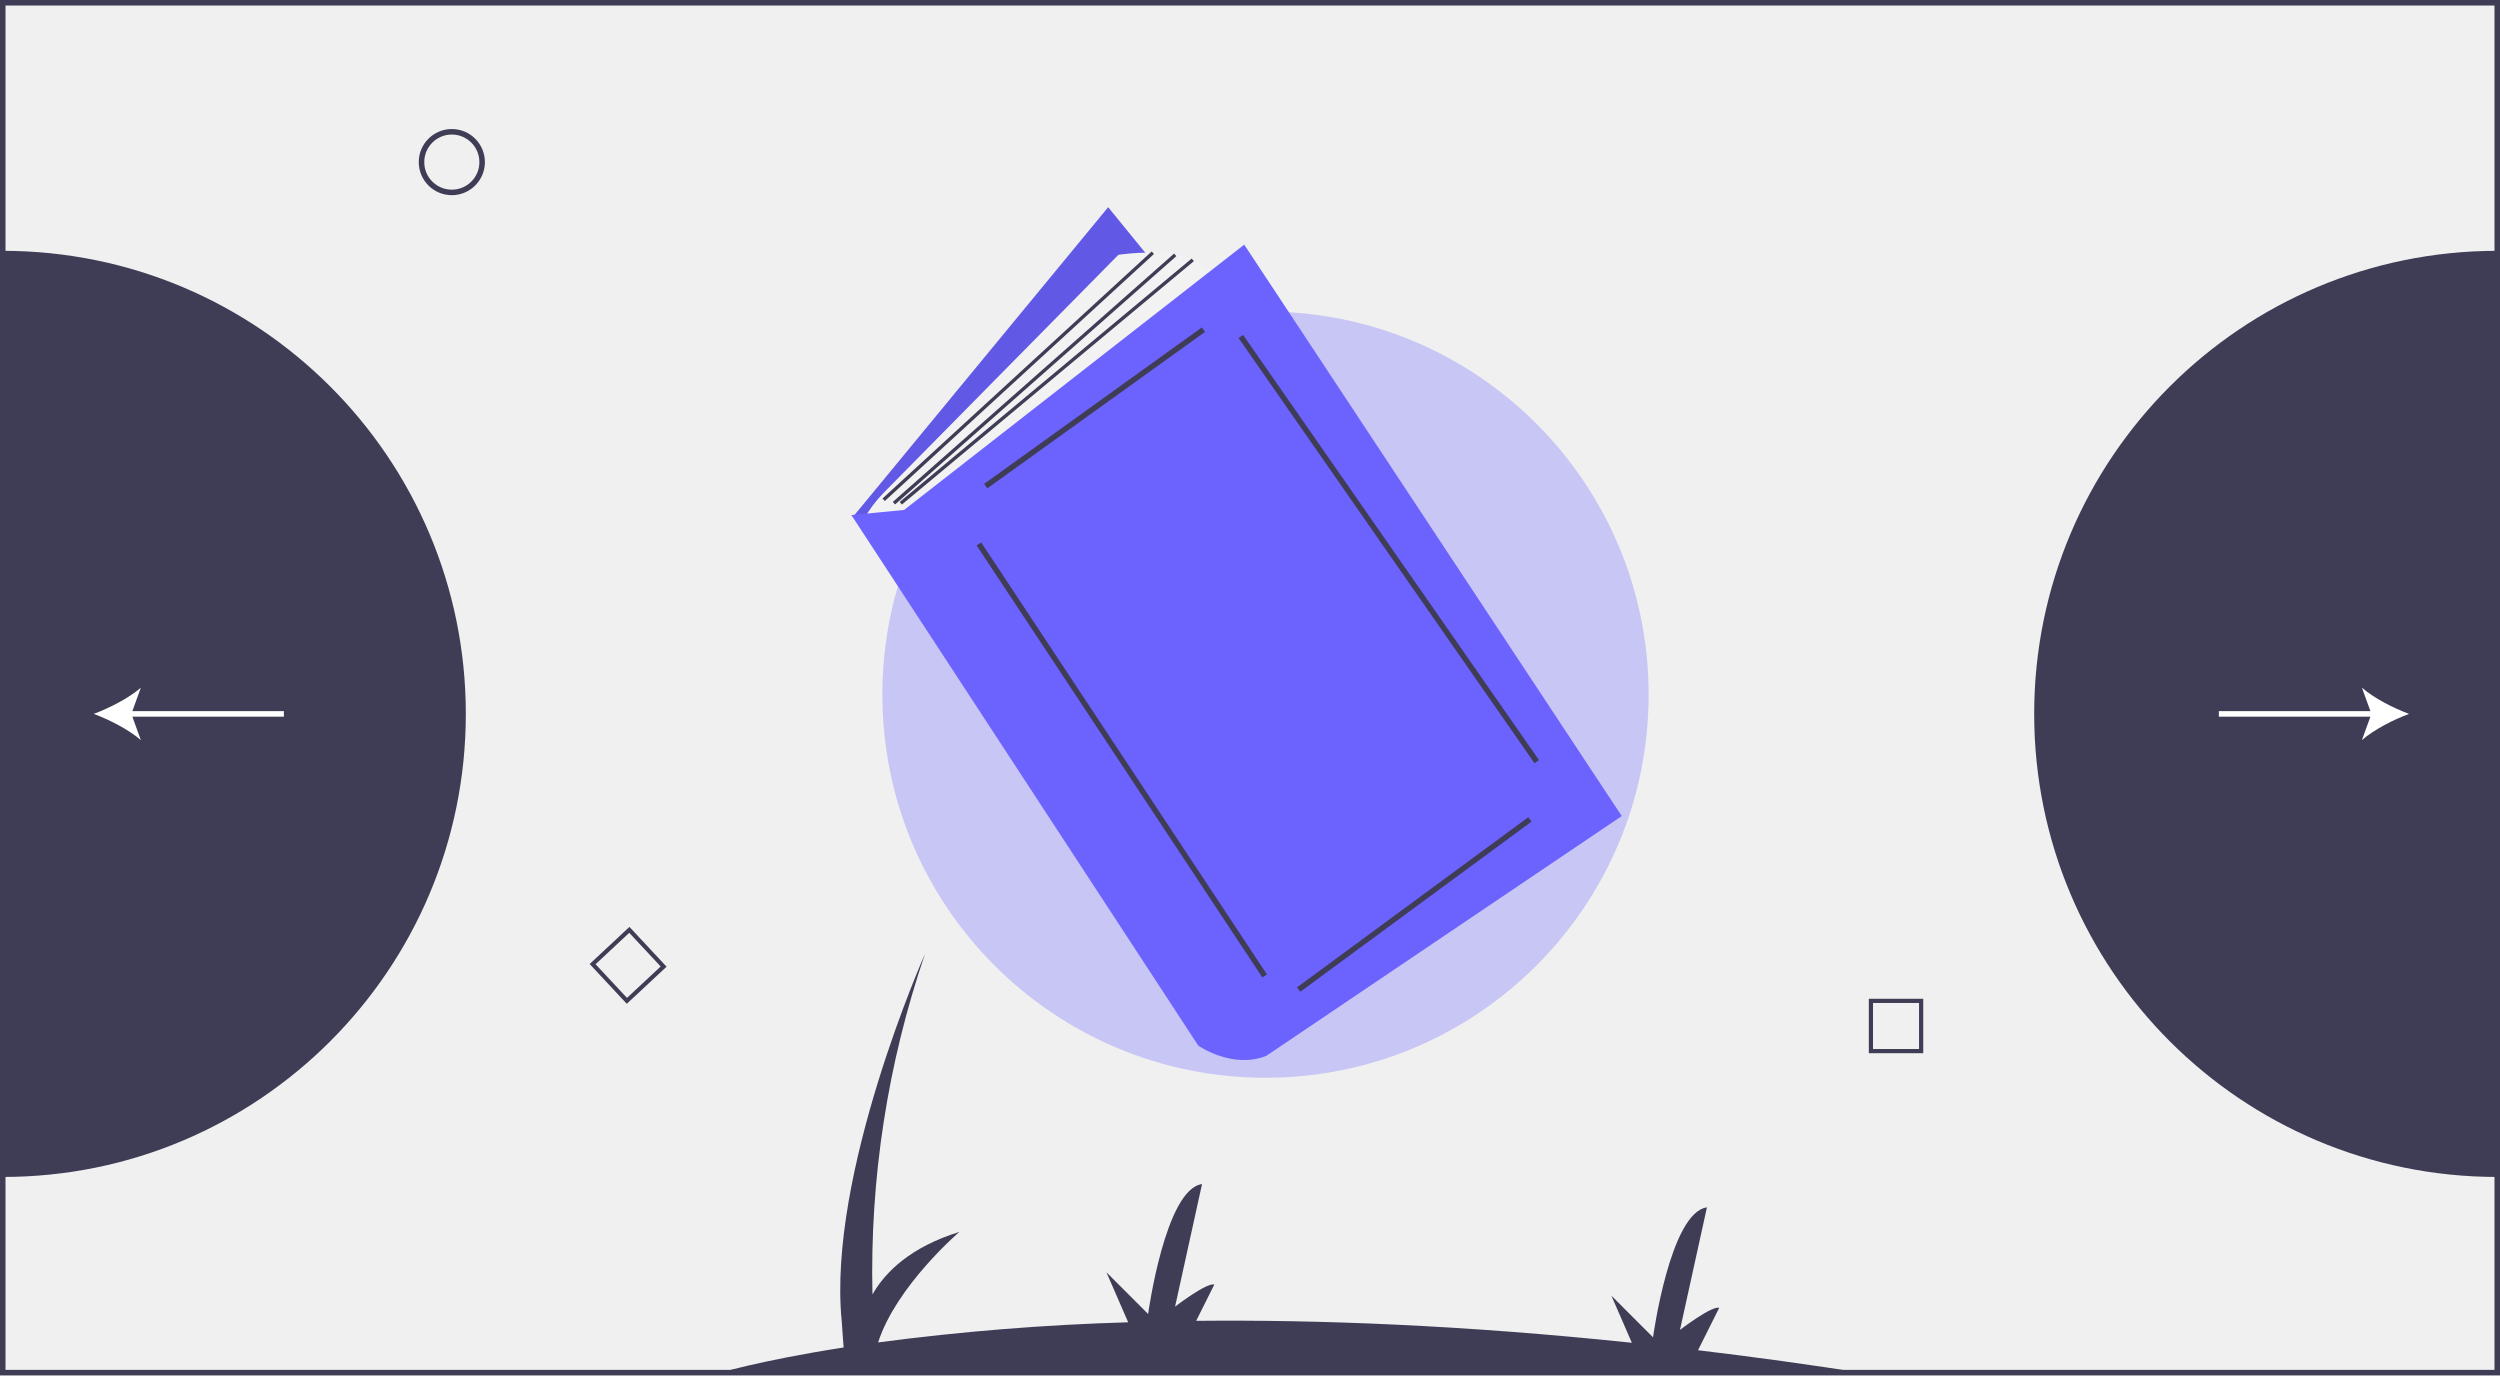
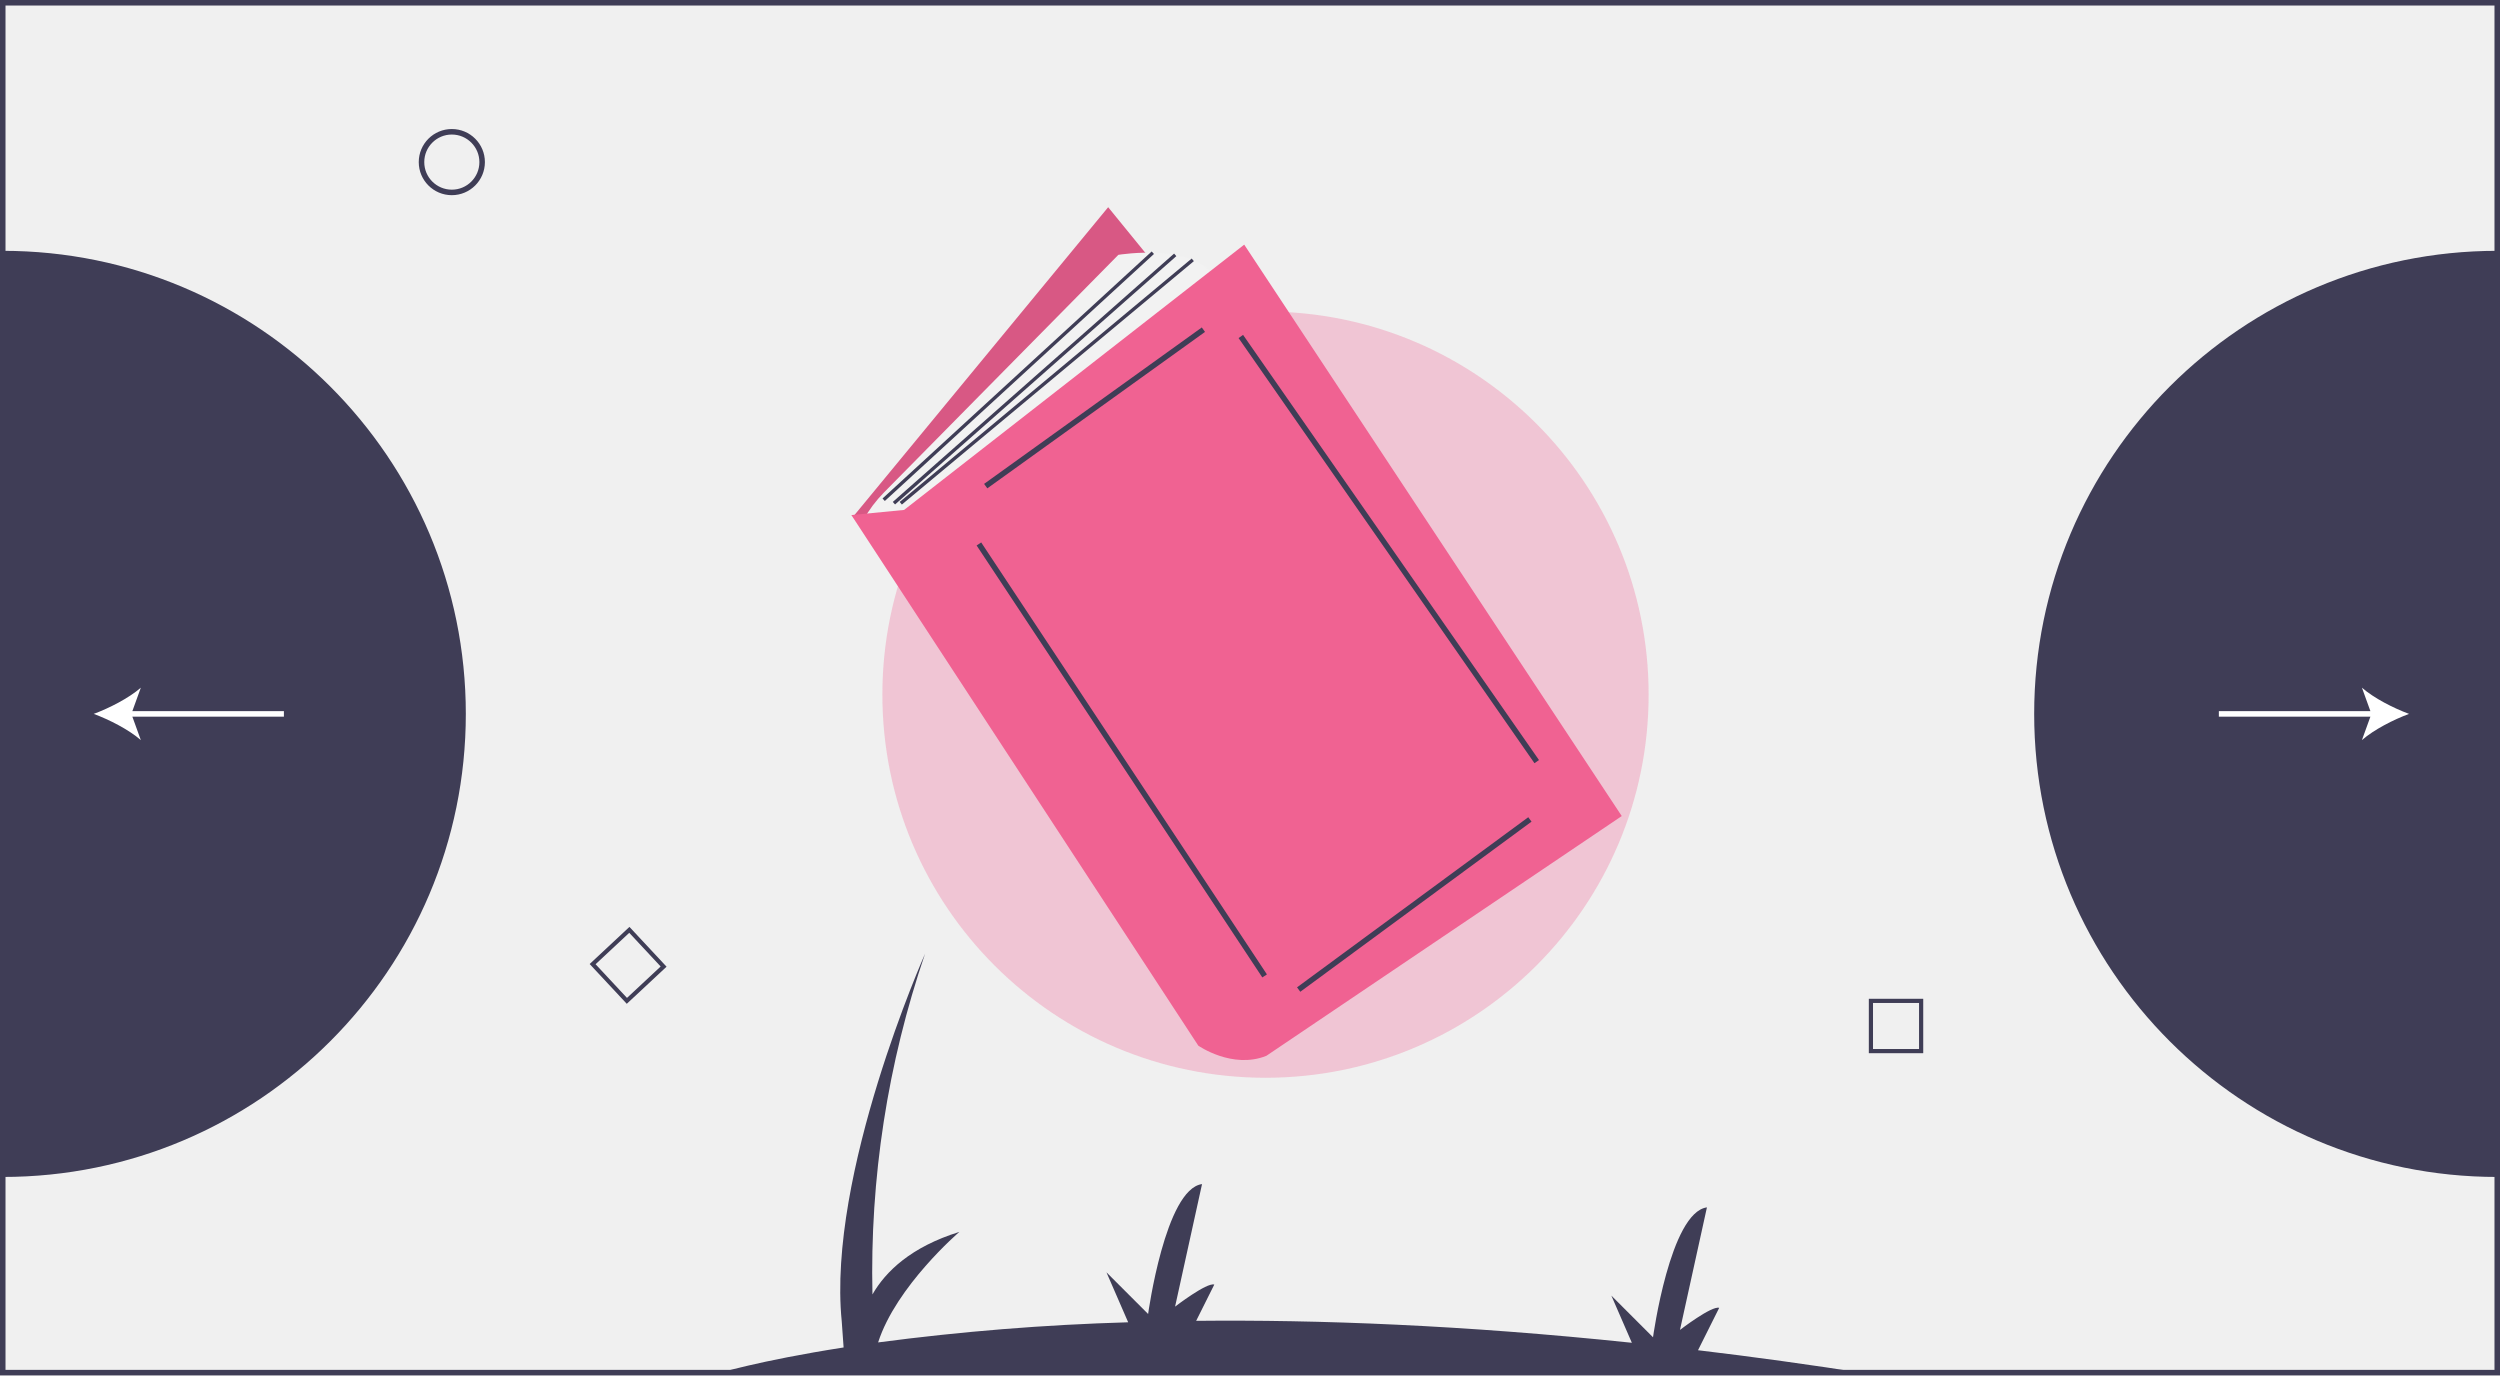
<svg xmlns="http://www.w3.org/2000/svg" id="b9bf6650-716f-405e-b16b-128ee0039b2f" data-name="Layer 1" width="1036" height="569.971" viewBox="0 0 1036 569.971">
  <path d="M275.036,460.851c0,105.976-85.918,191.894-191.894,191.894V268.957C189.118,268.957,275.036,354.875,275.036,460.851Z" transform="translate(-82 -165.0143)" fill="#3f3d56" />
  <path d="M924.964,460.851c0,105.976,85.918,191.894,191.894,191.894V268.957C1010.882,268.957,924.964,354.875,924.964,460.851Z" transform="translate(-82 -165.0143)" fill="#3f3d56" />
  <path d="M269.237,245.897a13.707,13.707,0,1,1,13.707-13.707A13.722,13.722,0,0,1,269.237,245.897Zm0-25.129a11.422,11.422,0,1,0,11.422,11.422A11.435,11.435,0,0,0,269.237,220.768Z" transform="translate(-82 -165.0143)" fill="#3f3d56" />
  <path d="M878.989,601.46H856.44V578.911H878.989Zm-20.814-1.735h19.08V580.646H858.175Z" transform="translate(-82 -165.0143)" fill="#3f3d56" />
  <path d="M341.735,580.992l-15.38-16.489,16.489-15.38,15.38,16.489Zm-12.929-16.404,13.014,13.953,13.953-13.014-13.014-13.953Z" transform="translate(-82 -165.0143)" fill="#3f3d56" />
  <path d="M82,165.014V734.986H1118V165.014ZM1115.716,732.701H84.284V167.299h1031.431Z" transform="translate(-82 -165.0143)" fill="#3f3d56" />
  <path d="M856.898,734.415q-37.048-5.8-71.243-9.867l8.778-17.557c-3.047-1.016-16.251,9.141-16.251,9.141L789.355,665.348c-15.235,2.031-22.345,53.831-22.345,53.831L749.743,701.913l8.5,19.549c-69.758-7.33-129.953-9.617-180.554-9.093l7.513-15.027c-3.047-1.016-16.251,9.141-16.251,9.141l11.173-50.784c-15.235,2.031-22.345,53.831-22.345,53.831l-17.267-17.267,9.002,20.706a1013.499,1013.499,0,0,0-103.623,8.345c7.497-23.356,33.679-45.809,33.679-45.809-20.131,6.263-30.605,16.467-36.026,25.925a407.859,407.859,0,0,1,21.806-141.205s-40.627,91.411-34.533,152.352l.773,10.825c-35.345,5.514-53.081,11.012-53.081,11.012Z" transform="translate(-82 -165.0143)" fill="#3f3d56" />
-   <circle cx="524.425" cy="287.859" r="158.77" fill="#6c63ff" opacity="0.3" />
-   <polygon points="459.223 85.873 353.51 214.137 509.965 398.782 614.268 276.156 459.223 85.873" fill="#6c63ff" />
+   <circle cx="524.425" cy="287.859" r="158.77" fill="#f06292" opacity="0.3" />
+   <polygon points="459.223 85.873 353.51 214.137 509.965 398.782 614.268 276.156 459.223 85.873" fill="#f06292" />
  <polygon points="459.223 85.873 353.51 214.137 509.965 398.782 614.268 276.156 459.223 85.873" opacity="0.1" />
  <path d="M439.739,380.561h0a53.131,53.131,0,0,1,8.619-11.508l97.094-98.433s33.828-5.638,40.876,11.276L462.291,383.38Z" transform="translate(-82 -165.0143)" fill="#f2f2f2" />
-   <path d="M434.805,378.447l143.769,219.882s14.095,9.867,28.19,4.229l147.293-99.37L597.603,266.392,456.653,376.333Z" transform="translate(-82 -165.0143)" fill="#6c63ff" />
+   <path d="M434.805,378.447l143.769,219.882s14.095,9.867,28.19,4.229l147.293-99.37L597.603,266.392,456.653,376.333Z" transform="translate(-82 -165.0143)" fill="#f06292" />
  <rect x="480.039" y="332.905" width="111.092" height="2.284" transform="translate(-176.2851 210.2979) rotate(-35.7003)" fill="#3f3d56" />
  <rect x="545.719" y="372.621" width="2.284" height="214.62" transform="translate(-256.0184 216.3069) rotate(-33.48132)" fill="#3f3d56" />
  <rect x="608.595" y="538.693" width="118.967" height="2.285" transform="translate(-271.9647 335.9232) rotate(-36.34406)" fill="#3f3d56" />
  <rect x="656.366" y="285.212" width="2.284" height="214.661" transform="translate(-188.3982 280.9464) rotate(-34.83794)" fill="#3f3d56" />
  <rect x="428.269" y="320.219" width="151.386" height="1.409" transform="translate(-166.3287 260.2321) rotate(-42.54484)" fill="#3f3d56" />
  <rect x="432.981" y="321.377" width="155.492" height="1.41" transform="translate(-167.3072 253.6207) rotate(-41.43847)" fill="#3f3d56" />
  <rect x="437.017" y="322.42" width="157.533" height="1.41" transform="translate(-169.3019 240.1513) rotate(-39.81273)" fill="#3f3d56" />
  <path d="M1080.306,460.851c-6.487-2.405-14.537-6.512-19.526-10.862l3.517,9.72h-62.804v2.284h62.804l-3.517,9.722C1065.77,467.365,1073.819,463.258,1080.306,460.851Z" transform="translate(-82 -165.0143)" fill="#fff" />
  <path d="M199.649,459.709H136.845l3.517-9.722c-4.989,4.35-13.039,8.457-19.526,10.865,6.487,2.405,14.537,6.512,19.526,10.862l-3.517-9.72h62.804Z" transform="translate(-82 -165.0143)" fill="#fff" />
</svg>
